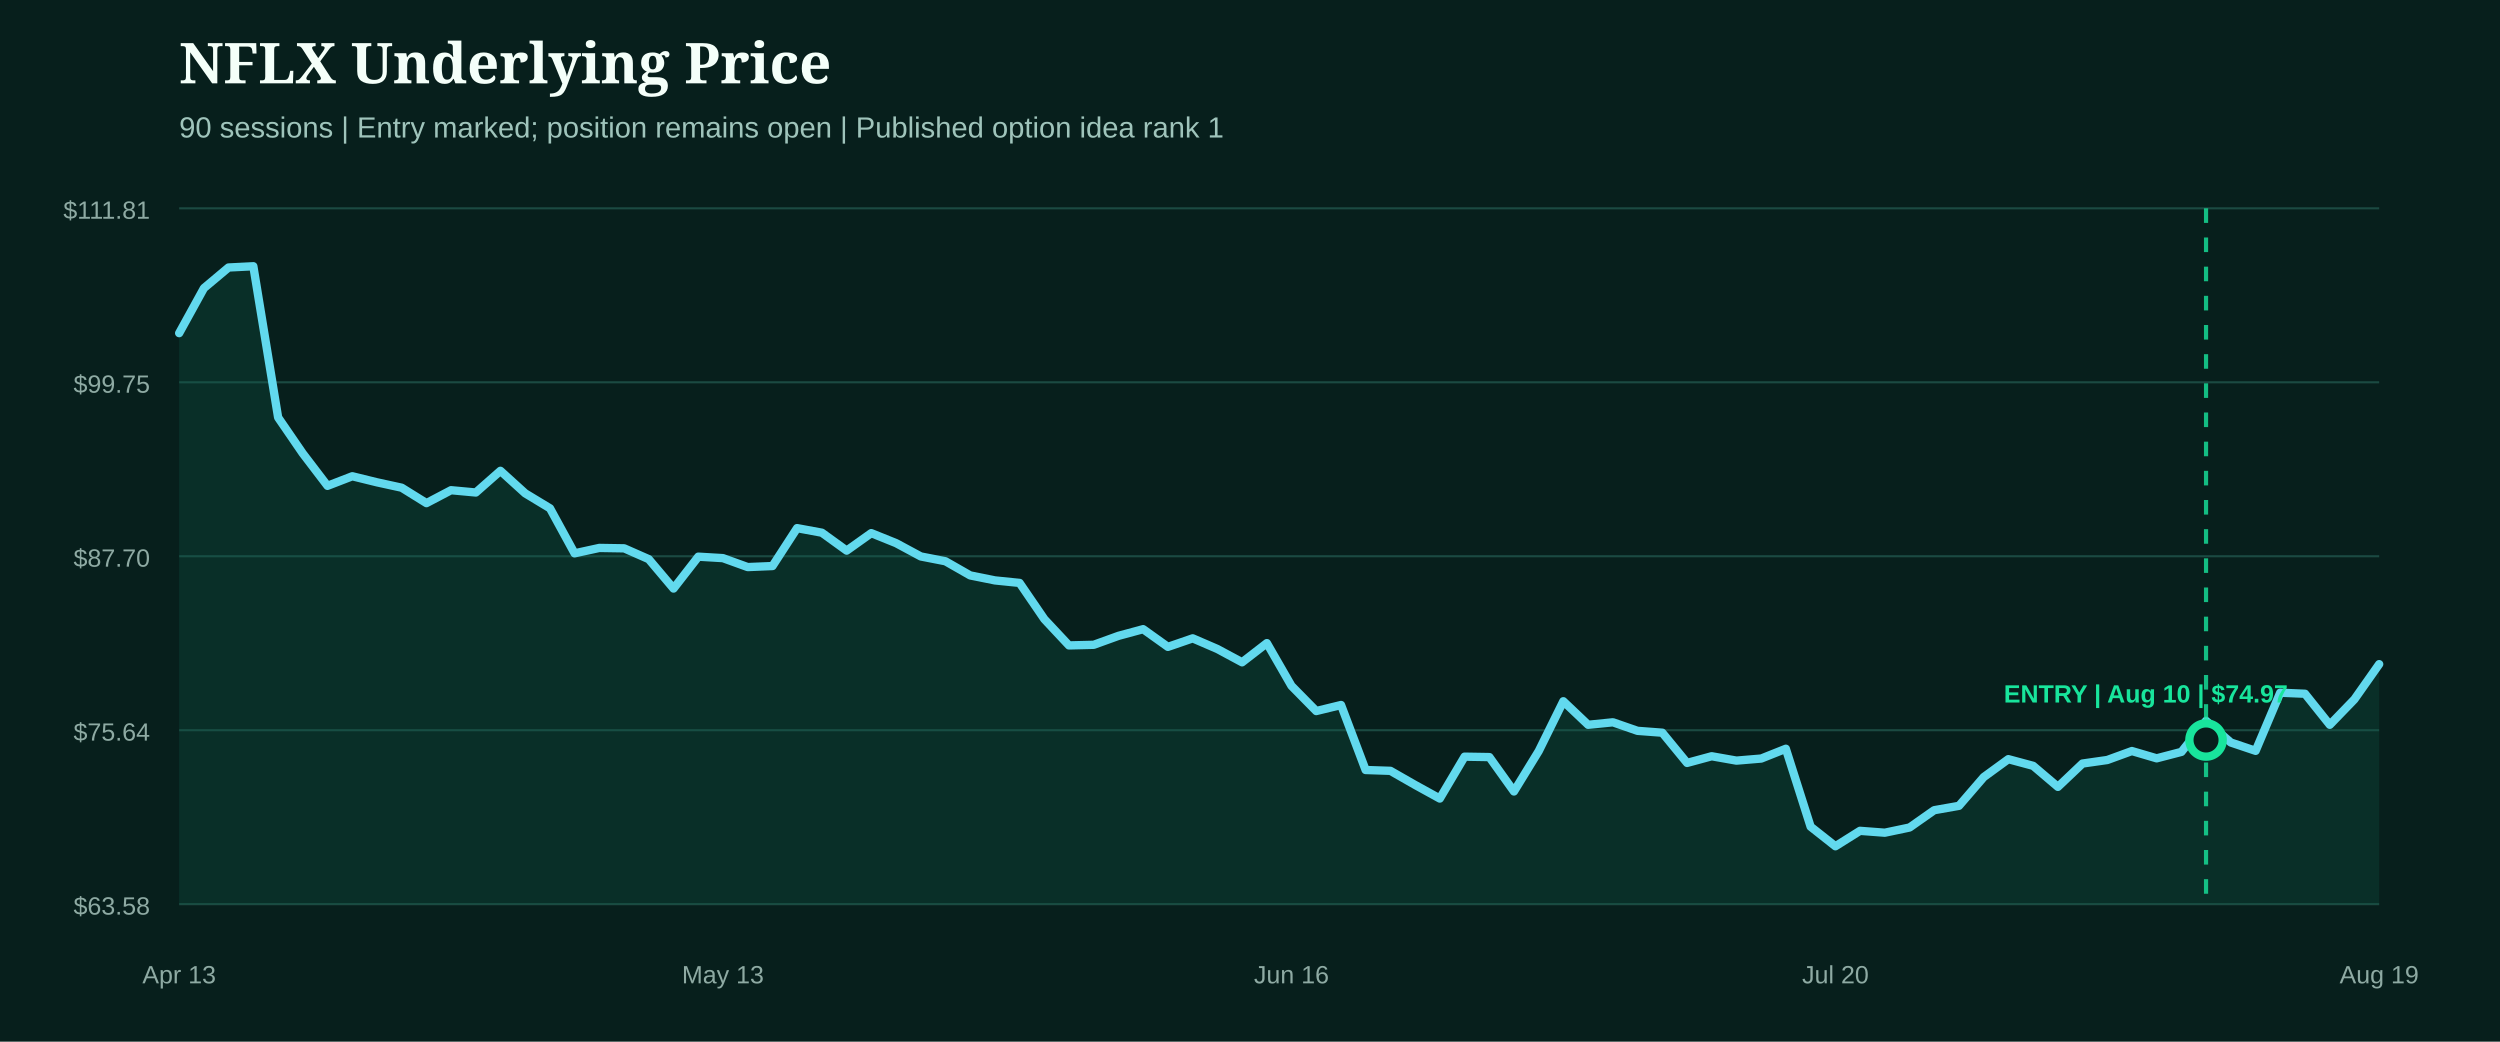
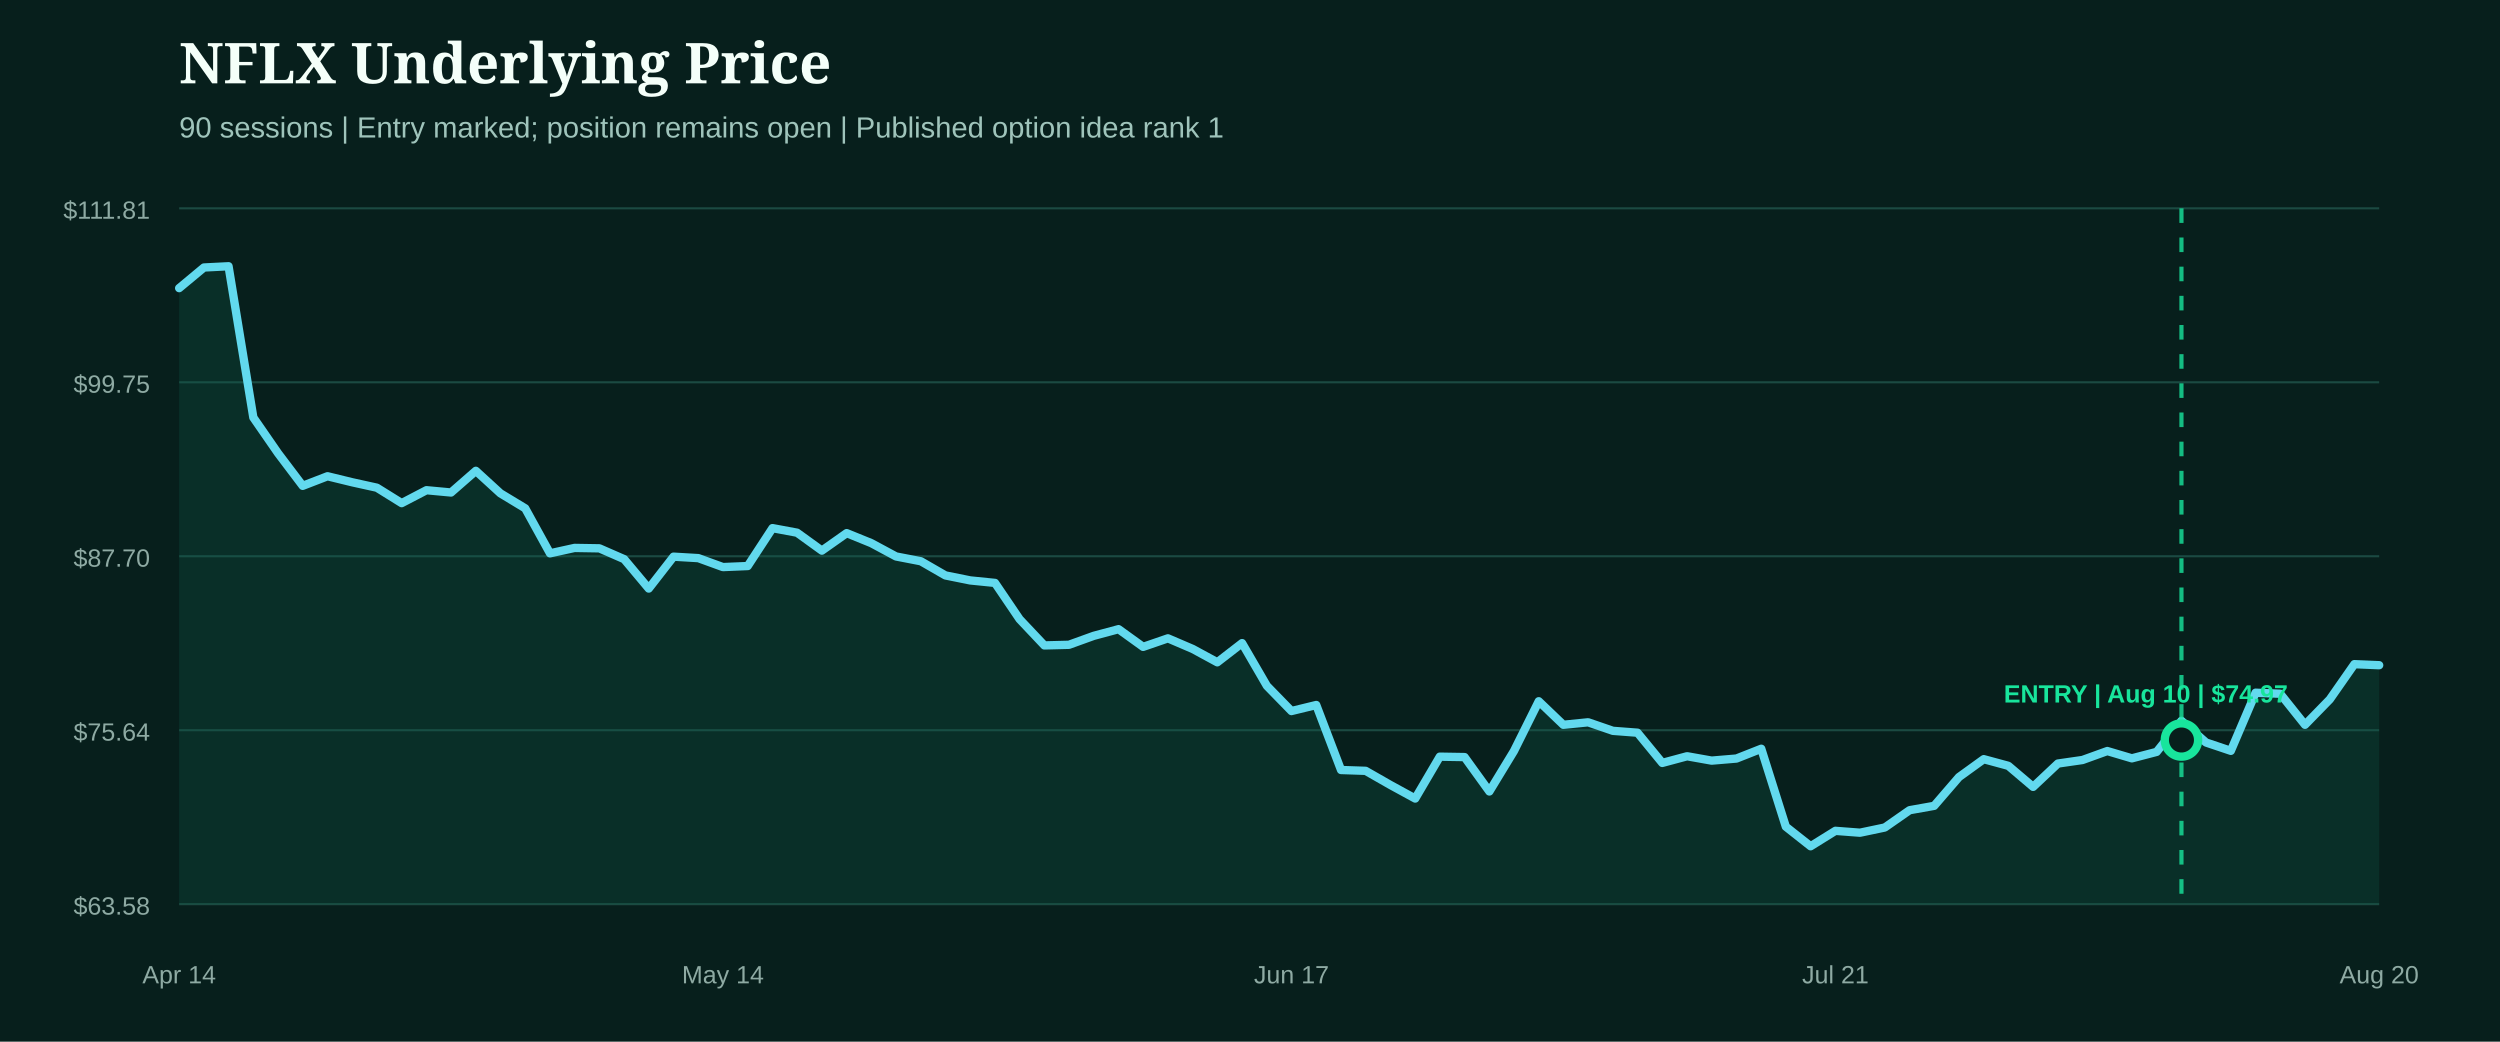
<svg xmlns="http://www.w3.org/2000/svg" width="1200" height="500" viewBox="0 0 1200 500" role="img" aria-label="NFLX underlying price from entry">
  <rect width="1200" height="500" fill="#071f1c" />
  <style>.head{fill:#f4fff9;font:800 27px Georgia,serif}.sub{fill:#9fc4bb;font:14px Arial,sans-serif}.axis{fill:#8eaaa3;font:12px Arial,sans-serif}.marker{font:800 12px Arial,sans-serif}</style>
  <text x="86" y="40" class="head">NFLX Underlying Price</text>
  <text x="86" y="66" class="sub">90 sessions | Entry marked; position remains open | Published option idea rank 1</text>
  <line x1="86" x2="1142" y1="100.0" y2="100.0" stroke="#1b4a42" stroke-width="1" />
  <text x="72" y="105.0" text-anchor="end" class="axis">$111.81</text>
  <line x1="86" x2="1142" y1="183.5" y2="183.5" stroke="#1b4a42" stroke-width="1" />
  <text x="72" y="188.5" text-anchor="end" class="axis">$99.75</text>
  <line x1="86" x2="1142" y1="267.0" y2="267.0" stroke="#1b4a42" stroke-width="1" />
  <text x="72" y="272.0" text-anchor="end" class="axis">$87.70</text>
  <line x1="86" x2="1142" y1="350.5" y2="350.5" stroke="#1b4a42" stroke-width="1" />
  <text x="72" y="355.5" text-anchor="end" class="axis">$75.64</text>
  <line x1="86" x2="1142" y1="434.0" y2="434.0" stroke="#1b4a42" stroke-width="1" />
  <text x="72" y="439.0" text-anchor="end" class="axis">$63.58</text>
-   <path d="M86.0,159.9 L97.9,138.3 L109.7,128.4 L121.6,127.8 L133.5,200.4 L145.3,217.6 L157.2,233.2 L169.1,228.6 L180.9,231.5 L192.8,234.1 L204.7,241.5 L216.5,235.3 L228.4,236.4 L240.2,226.0 L252.1,236.8 L264.0,244.0 L275.8,265.6 L287.7,263.0 L299.6,263.2 L311.4,268.4 L323.3,282.5 L335.2,267.2 L347.0,267.9 L358.9,272.2 L370.8,271.7 L382.6,253.5 L394.5,255.7 L406.4,264.3 L418.2,255.9 L430.1,260.7 L442.0,267.1 L453.8,269.4 L465.7,276.2 L477.6,278.6 L489.4,279.8 L501.3,297.2 L513.1,309.8 L525.0,309.5 L536.9,305.2 L548.7,302.0 L560.6,310.5 L572.5,306.4 L584.3,311.5 L596.2,317.9 L608.1,308.7 L619.9,329.2 L631.8,341.3 L643.7,338.4 L655.5,369.6 L667.4,370.0 L679.3,376.8 L691.1,383.3 L703.0,363.2 L714.9,363.4 L726.7,379.9 L738.6,360.5 L750.4,336.6 L762.3,347.9 L774.2,346.7 L786.0,350.8 L797.9,351.7 L809.8,366.2 L821.6,363.0 L833.5,365.1 L845.4,364.1 L857.2,359.4 L869.1,396.8 L881.0,406.2 L892.8,398.8 L904.7,399.7 L916.6,397.2 L928.4,388.9 L940.3,386.8 L952.2,373.0 L964.0,364.4 L975.9,367.6 L987.8,377.7 L999.6,366.5 L1011.5,364.8 L1023.3,360.5 L1035.2,364.0 L1047.1,360.9 L1058.9,346.0 L1070.8,356.4 L1082.7,360.4 L1094.5,332.5 L1106.4,333.0 L1118.3,347.9 L1130.1,335.7 L1142.0,318.8 L1142.0,434.0 L86.0,434.0 Z" fill="#0f5949" opacity="0.28" />
-   <path d="M86.0,159.9 L97.9,138.3 L109.7,128.4 L121.6,127.8 L133.5,200.4 L145.3,217.6 L157.2,233.2 L169.1,228.6 L180.9,231.5 L192.8,234.1 L204.7,241.5 L216.5,235.3 L228.4,236.4 L240.2,226.0 L252.1,236.8 L264.0,244.0 L275.8,265.6 L287.7,263.0 L299.6,263.2 L311.4,268.4 L323.3,282.5 L335.2,267.2 L347.0,267.9 L358.9,272.2 L370.8,271.7 L382.6,253.5 L394.5,255.7 L406.4,264.3 L418.2,255.9 L430.1,260.7 L442.0,267.1 L453.8,269.4 L465.7,276.2 L477.6,278.6 L489.4,279.8 L501.3,297.2 L513.1,309.8 L525.0,309.5 L536.9,305.2 L548.7,302.0 L560.6,310.5 L572.5,306.4 L584.3,311.5 L596.2,317.9 L608.1,308.7 L619.9,329.2 L631.8,341.3 L643.7,338.4 L655.5,369.6 L667.4,370.0 L679.3,376.8 L691.1,383.3 L703.0,363.2 L714.9,363.4 L726.7,379.9 L738.6,360.5 L750.4,336.6 L762.3,347.9 L774.2,346.7 L786.0,350.8 L797.9,351.7 L809.8,366.2 L821.6,363.0 L833.5,365.1 L845.4,364.1 L857.2,359.4 L869.1,396.8 L881.0,406.2 L892.8,398.8 L904.7,399.7 L916.6,397.2 L928.4,388.9 L940.3,386.8 L952.2,373.0 L964.0,364.4 L975.9,367.6 L987.8,377.7 L999.6,366.5 L1011.5,364.8 L1023.3,360.5 L1035.2,364.0 L1047.1,360.9 L1058.9,346.0 L1070.8,356.4 L1082.7,360.4 L1094.5,332.5 L1106.4,333.0 L1118.3,347.9 L1130.1,335.7 L1142.0,318.8" fill="none" stroke="#62d9ee" stroke-width="4" stroke-linecap="round" stroke-linejoin="round" />
+   <path d="M86.0,138.3 L97.9,128.4 L109.7,127.8 L121.6,200.4 L133.5,217.6 L145.3,233.2 L157.2,228.6 L169.1,231.5 L180.9,234.1 L192.8,241.5 L204.7,235.3 L216.5,236.4 L228.4,226.0 L240.2,236.8 L252.1,244.0 L264.0,265.6 L275.8,263.0 L287.7,263.2 L299.6,268.4 L311.4,282.5 L323.3,267.2 L335.2,267.9 L347.0,272.2 L358.9,271.7 L370.8,253.5 L382.6,255.7 L394.5,264.3 L406.4,255.9 L418.2,260.7 L430.1,267.1 L442.0,269.4 L453.8,276.2 L465.7,278.6 L477.6,279.8 L489.4,297.2 L501.3,309.8 L513.1,309.5 L525.0,305.2 L536.9,302.0 L548.7,310.5 L560.6,306.4 L572.5,311.5 L584.3,317.9 L596.2,308.7 L608.1,329.2 L619.9,341.3 L631.8,338.4 L643.7,369.6 L655.5,370.0 L667.4,376.8 L679.3,383.3 L691.1,363.2 L703.0,363.4 L714.9,379.9 L726.7,360.5 L738.6,336.6 L750.4,347.9 L762.3,346.7 L774.2,350.8 L786.0,351.7 L797.9,366.2 L809.8,363.0 L821.6,365.1 L833.5,364.1 L845.4,359.4 L857.2,396.8 L869.1,406.2 L881.0,398.8 L892.8,399.7 L904.7,397.2 L916.6,388.9 L928.4,386.8 L940.3,373.0 L952.2,364.4 L964.0,367.6 L975.9,377.7 L987.8,366.5 L999.6,364.8 L1011.5,360.5 L1023.3,364.0 L1035.2,360.9 L1047.1,346.0 L1058.9,356.4 L1070.8,360.4 L1082.7,332.5 L1094.5,333.0 L1106.4,347.9 L1118.3,335.7 L1130.1,318.8 L1142.0,319.3 L1142.0,434.0 L86.0,434.0 Z" fill="#0f5949" opacity="0.28" />
+   <path d="M86.0,138.3 L97.9,128.4 L109.7,127.8 L121.6,200.4 L133.5,217.6 L145.3,233.2 L157.2,228.6 L169.1,231.5 L180.9,234.1 L192.8,241.5 L204.7,235.3 L216.5,236.4 L228.4,226.0 L240.2,236.8 L252.1,244.0 L264.0,265.6 L275.8,263.0 L287.7,263.2 L299.6,268.4 L311.4,282.5 L323.3,267.2 L335.2,267.9 L347.0,272.2 L358.9,271.7 L370.8,253.5 L382.6,255.7 L394.5,264.3 L406.4,255.9 L418.2,260.7 L430.1,267.1 L442.0,269.4 L453.8,276.2 L465.7,278.6 L477.6,279.8 L489.4,297.2 L501.3,309.8 L513.1,309.5 L525.0,305.2 L536.9,302.0 L548.7,310.5 L560.6,306.4 L572.5,311.5 L584.3,317.9 L596.2,308.7 L608.1,329.2 L619.9,341.3 L631.8,338.4 L643.7,369.6 L655.5,370.0 L667.4,376.8 L679.3,383.3 L691.1,363.2 L703.0,363.4 L714.9,379.9 L726.7,360.5 L738.6,336.6 L750.4,347.9 L762.3,346.7 L774.2,350.8 L786.0,351.7 L797.9,366.2 L809.8,363.0 L821.6,365.1 L833.5,364.1 L845.4,359.4 L857.2,396.8 L869.1,406.2 L881.0,398.8 L892.8,399.7 L904.7,397.2 L916.6,388.9 L928.4,386.8 L940.3,373.0 L952.2,364.4 L964.0,367.6 L975.9,377.7 L987.8,366.5 L999.6,364.8 L1011.5,360.5 L1023.3,364.0 L1035.2,360.9 L1047.1,346.0 L1058.9,356.4 L1070.8,360.4 L1082.7,332.5 L1094.5,333.0 L1106.4,347.9 L1118.3,335.7 L1130.1,318.8 L1142.0,319.3" fill="none" stroke="#62d9ee" stroke-width="4" stroke-linecap="round" stroke-linejoin="round" />
  <g>
-     <line x1="1058.9" x2="1058.9" y1="100" y2="434" stroke="#18e59c" stroke-width="2" stroke-dasharray="7 7" opacity="0.8" />
-     <circle cx="1058.9" cy="355.2" r="8" fill="#071f1c" stroke="#18e59c" stroke-width="4" />
+     <line x1="1047.1" x2="1047.1" y1="100" y2="434" stroke="#18e59c" stroke-width="2" stroke-dasharray="7 7" opacity="0.8" />
+     <circle cx="1047.1" cy="355.2" r="8" fill="#071f1c" stroke="#18e59c" stroke-width="4" />
    <text x="1030.0" y="337.2" text-anchor="middle" class="marker" fill="#18e59c">ENTRY | Aug 10 | $74.97</text>
  </g>
-   <text x="86.0" y="472" text-anchor="middle" class="axis">Apr 13</text>
-   <text x="347.0" y="472" text-anchor="middle" class="axis">May 13</text>
-   <text x="619.9" y="472" text-anchor="middle" class="axis">Jun 16</text>
-   <text x="881.0" y="472" text-anchor="middle" class="axis">Jul 20</text>
-   <text x="1142.0" y="472" text-anchor="middle" class="axis">Aug 19</text>
+   <text x="86.0" y="472" text-anchor="middle" class="axis">Apr 14</text>
+   <text x="347.0" y="472" text-anchor="middle" class="axis">May 14</text>
+   <text x="619.9" y="472" text-anchor="middle" class="axis">Jun 17</text>
+   <text x="881.0" y="472" text-anchor="middle" class="axis">Jul 21</text>
+   <text x="1142.0" y="472" text-anchor="middle" class="axis">Aug 20</text>
</svg>
